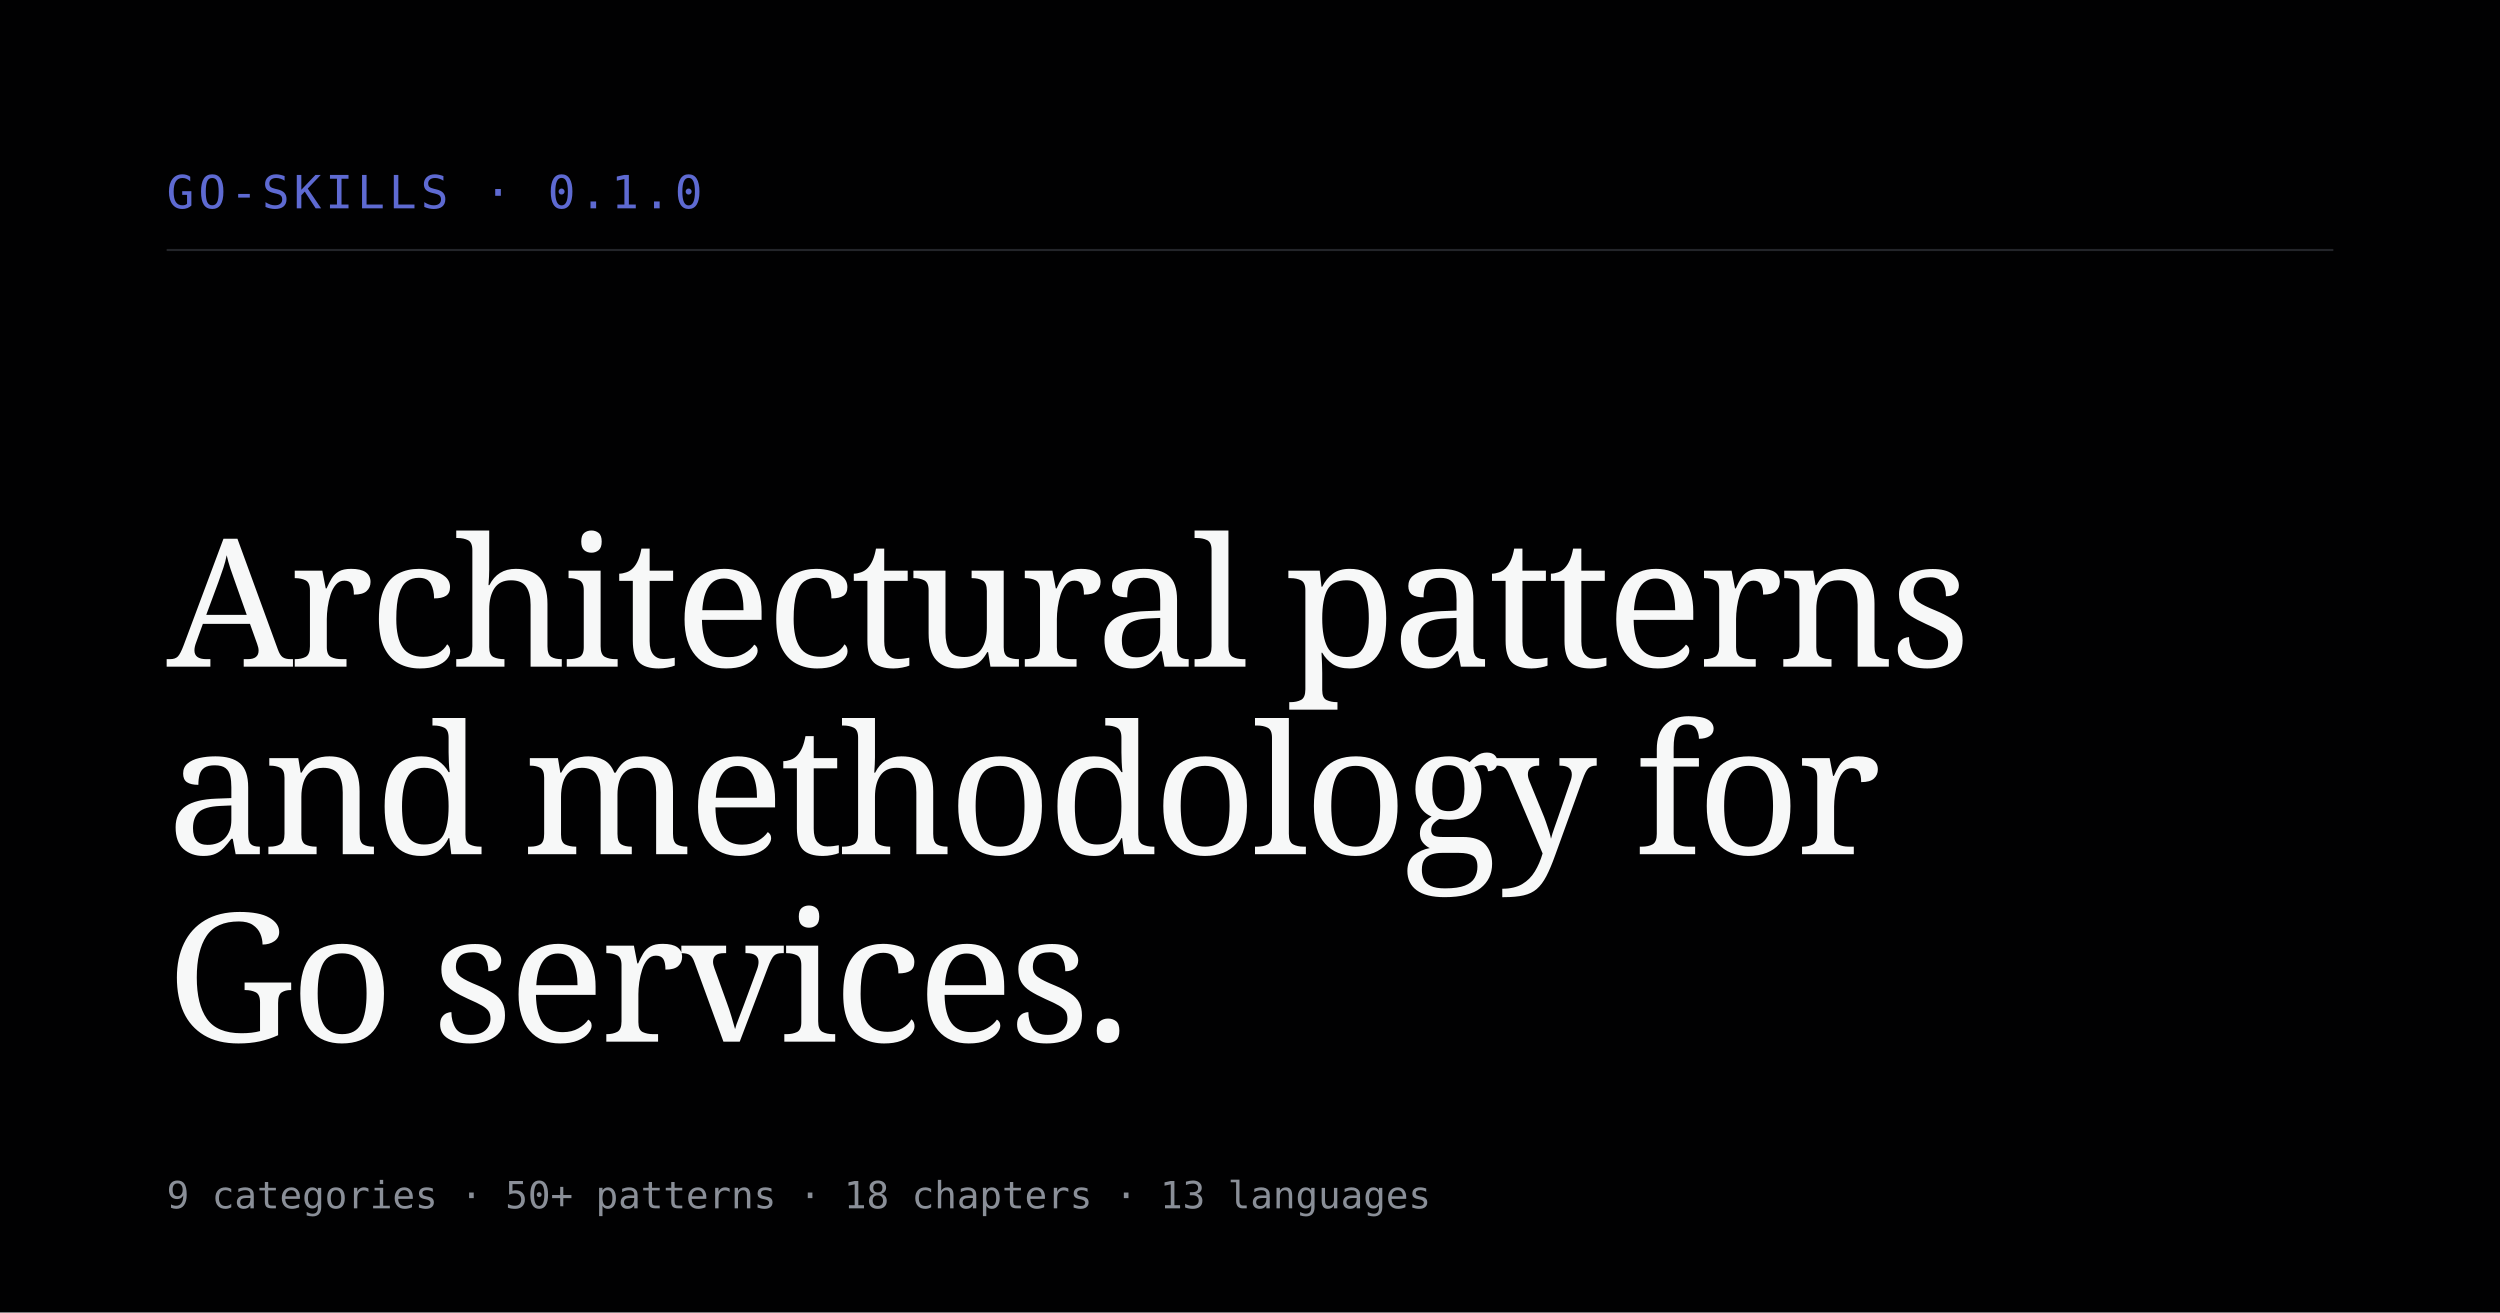
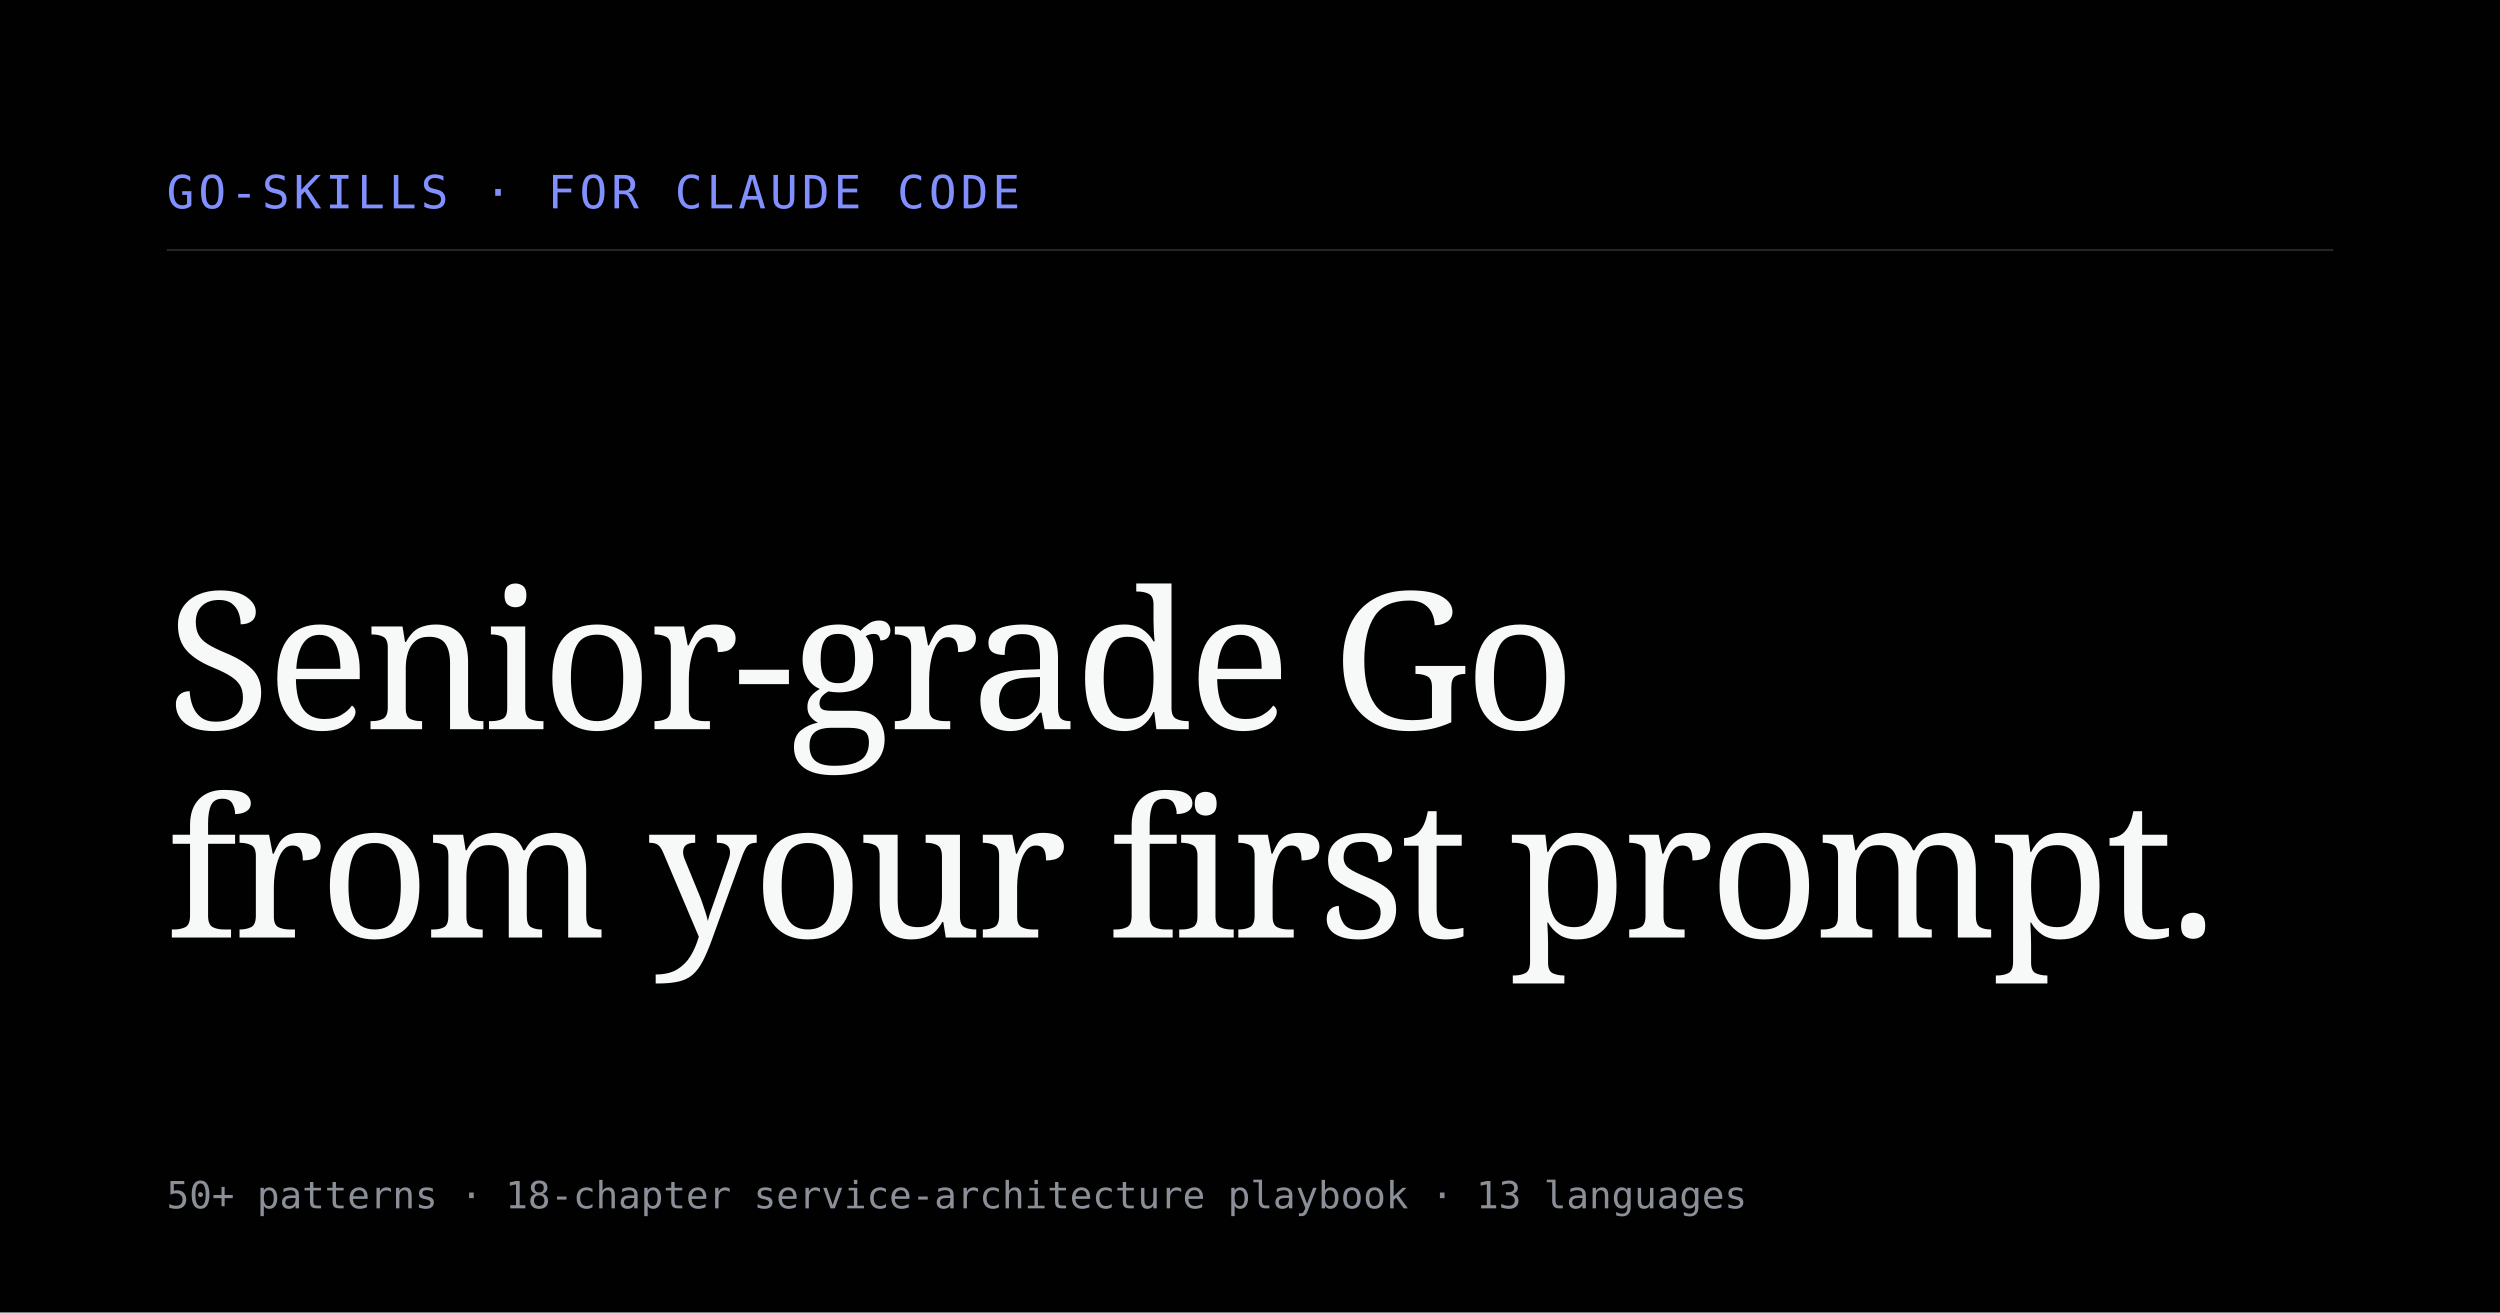
<svg xmlns="http://www.w3.org/2000/svg" viewBox="0 0 1200 630" width="1200" height="630">
  <rect width="1200" height="630" fill="#010102" />
  <line x1="80" y1="120" x2="1120" y2="120" stroke="#23252a" stroke-width="1" />
-   <text x="80" y="100" font-family="Geist Mono, monospace" font-size="22" fill="#5e6ad2" letter-spacing="2">GO-SKILLS · 0.1.0</text>
-   <text x="80" y="320" font-family="Editorial New, serif" font-size="86" fill="#f7f8f8" letter-spacing="-2">Architectural patterns</text>
-   <text x="80" y="410" font-family="Editorial New, serif" font-size="86" fill="#f7f8f8" letter-spacing="-2">and methodology for</text>
-   <text x="80" y="500" font-family="Editorial New, serif" font-size="86" fill="#f7f8f8" letter-spacing="-2">Go services.</text>
-   <text x="80" y="580" font-family="Geist Mono, monospace" font-size="18" fill="#8a8f98">9 categories · 50+ patterns · 18 chapters · 13 languages</text>
+   <text x="80" y="100" font-family="Geist Mono, monospace" font-size="22" fill="#828fff" letter-spacing="2">GO-SKILLS · FOR CLAUDE CODE</text>
+   <text x="80" y="350" font-family="Editorial New, serif" font-size="92" fill="#f7f8f8" letter-spacing="-2">Senior-grade Go</text>
+   <text x="80" y="450" font-family="Editorial New, serif" font-size="92" fill="#f7f8f8" letter-spacing="-2">from your first prompt.</text>
+   <text x="80" y="580" font-family="Geist Mono, monospace" font-size="18" fill="#8a8f98">50+ patterns · 18-chapter service-architecture playbook · 13 languages</text>
</svg>
